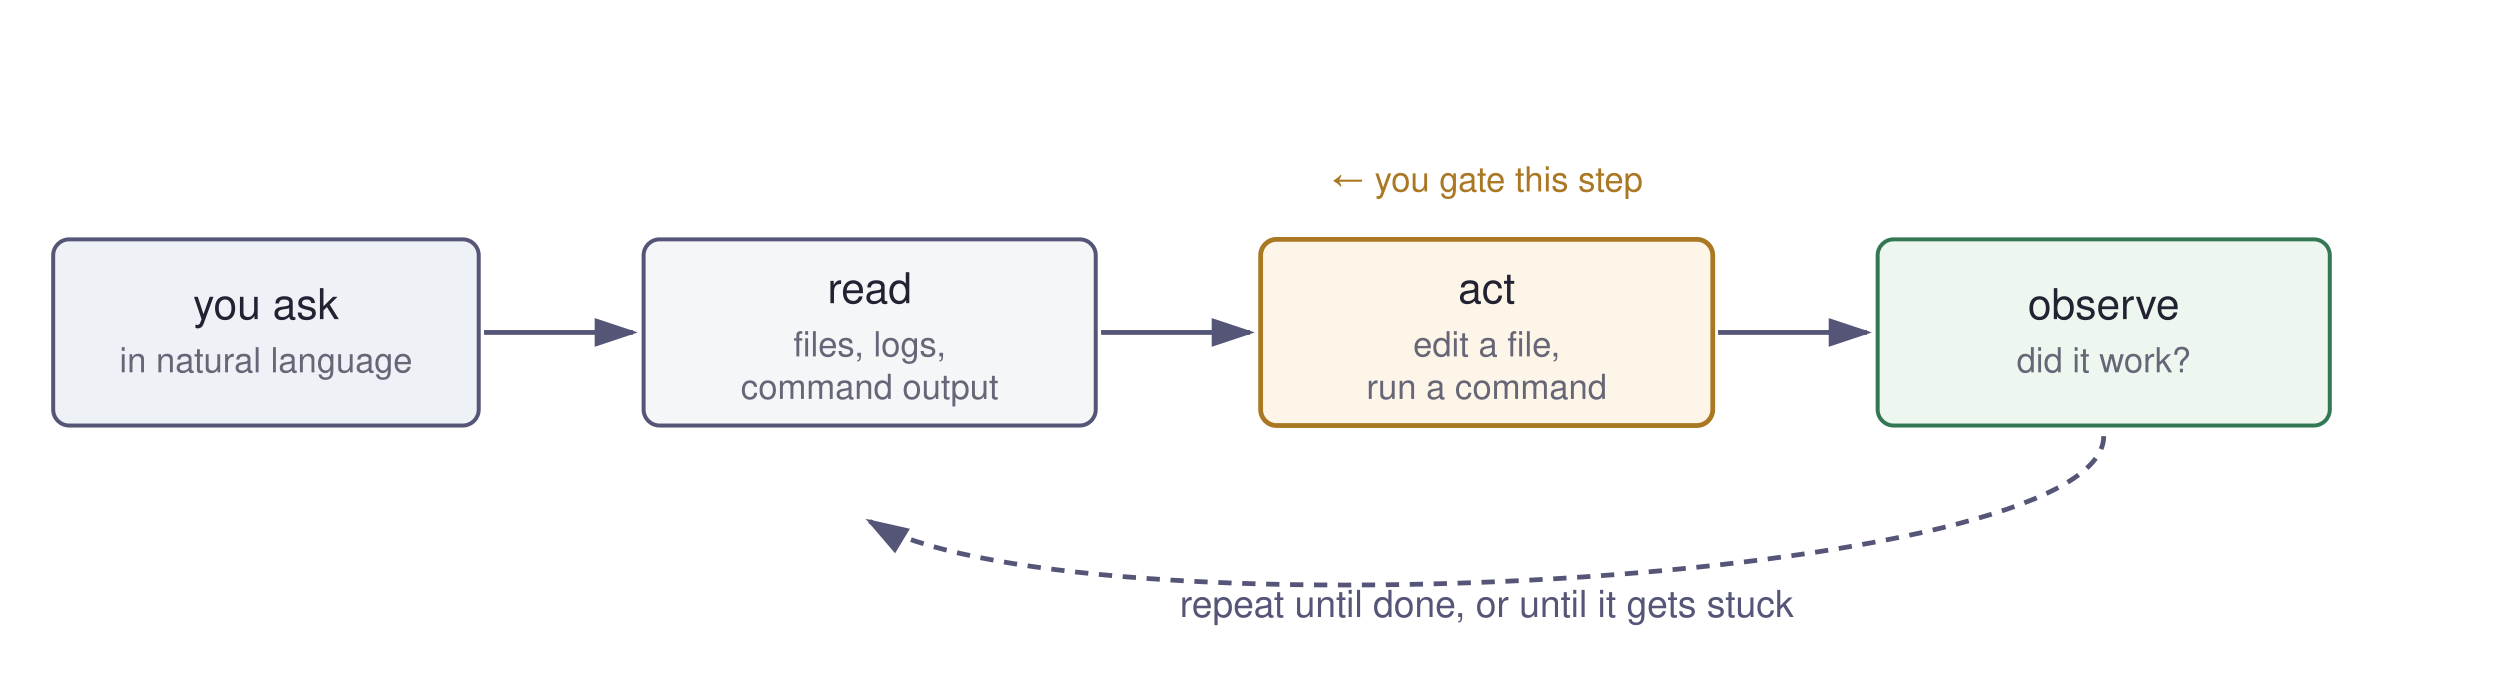
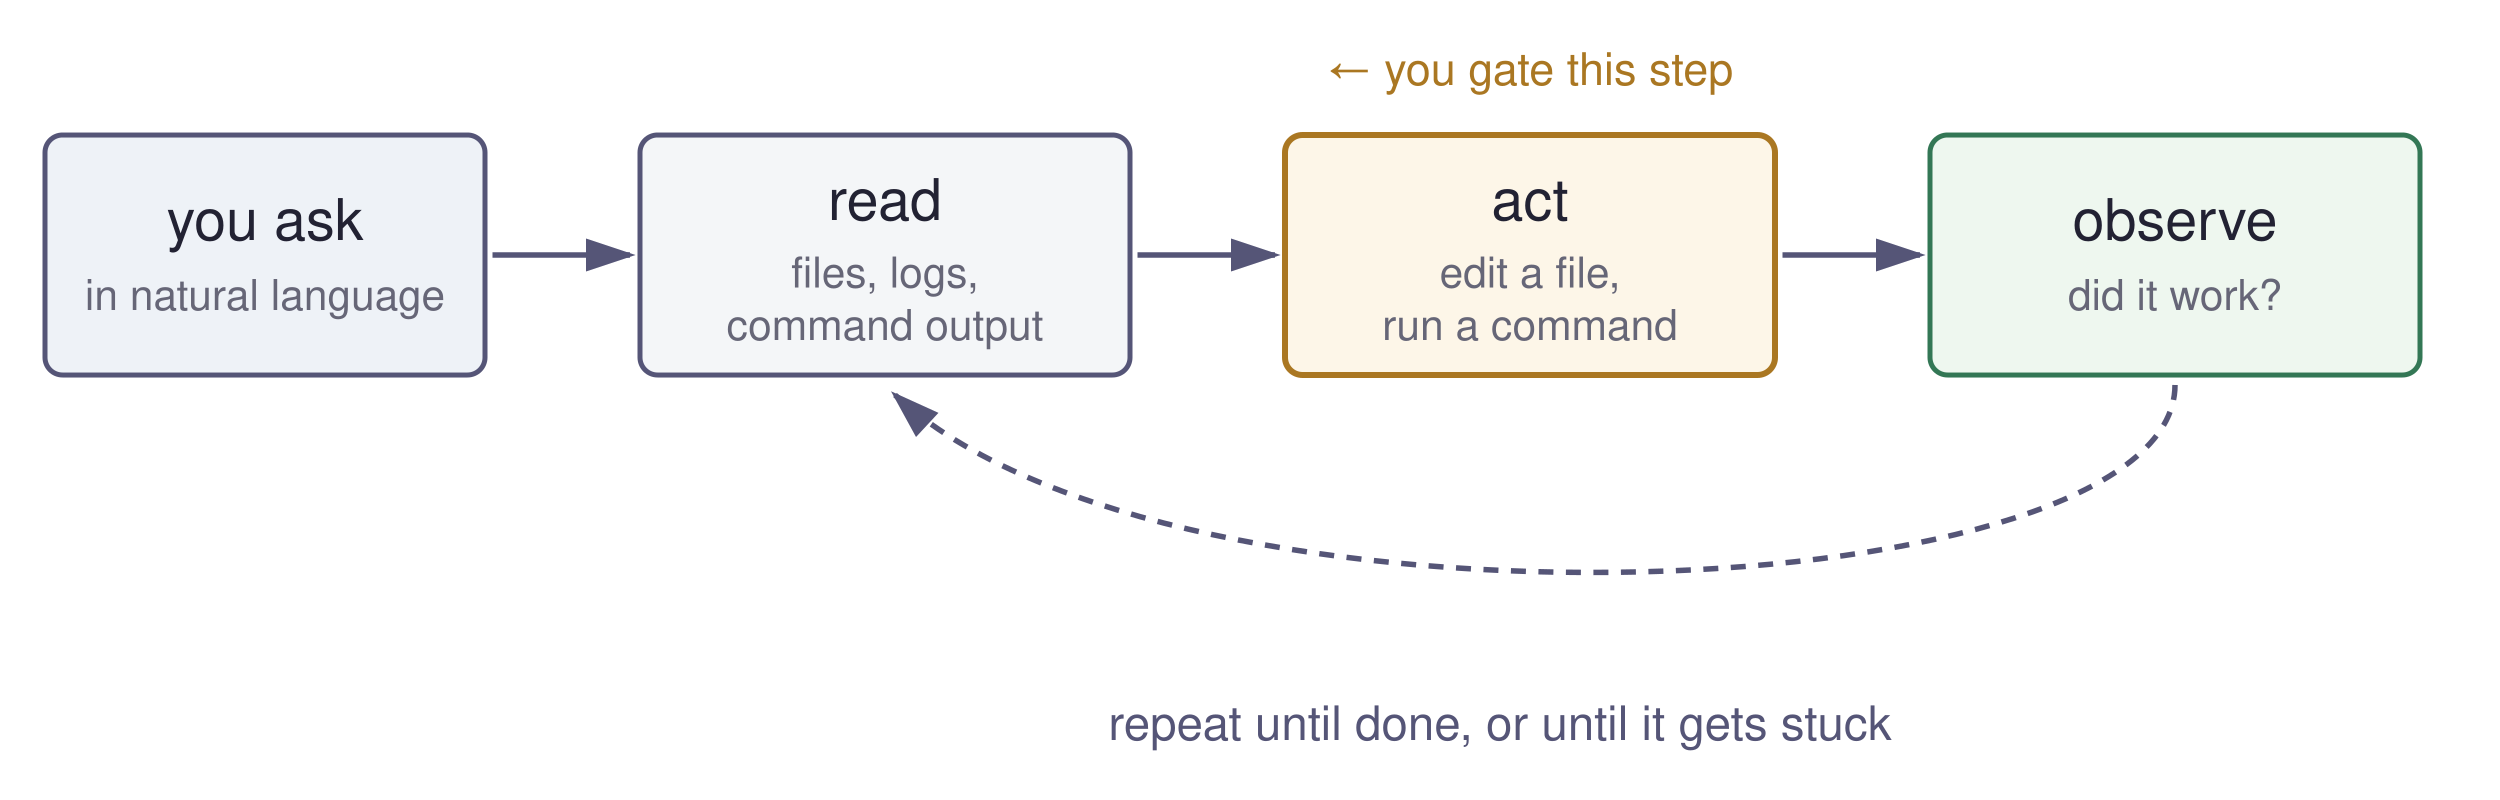
- <svg xmlns="http://www.w3.org/2000/svg" viewBox="0 0 940 260" width="940" height="260" font-family="-apple-system, BlinkMacSystemFont, 'Helvetica Neue', Helvetica, Arial, sans-serif">
+ <svg xmlns="http://www.w3.org/2000/svg" viewBox="0 0 1000 320" width="1000" height="320" font-family="-apple-system, BlinkMacSystemFont, 'Helvetica Neue', Helvetica, Arial, sans-serif">
  <defs>
    <marker id="ar2" markerWidth="9" markerHeight="9" refX="8" refY="3" orient="auto">
      <path d="M0,0 L0,6 L9,3 z" fill="#557" />
    </marker>
  </defs>
-   <rect x="20" y="90" width="160" height="70" rx="6" fill="#eef2f7" stroke="#557" stroke-width="1.5" />
-   <text x="100" y="120" font-size="16" text-anchor="middle" fill="#223">you ask</text>
-   <text x="100" y="140" font-size="13" text-anchor="middle" fill="#667">in natural language</text>
-   <line x1="182" y1="125" x2="238" y2="125" stroke="#557" stroke-width="1.8" marker-end="url(#ar2)" />
-   <rect x="242" y="90" width="170" height="70" rx="6" fill="#f4f6f8" stroke="#557" stroke-width="1.5" />
-   <text x="327" y="114" font-size="16" text-anchor="middle" fill="#223">read</text>
-   <text x="327" y="134" font-size="13" text-anchor="middle" fill="#667">files, logs,</text>
-   <text x="327" y="150" font-size="13" text-anchor="middle" fill="#667">command output</text>
-   <line x1="414" y1="125" x2="470" y2="125" stroke="#557" stroke-width="1.8" marker-end="url(#ar2)" />
-   <rect x="474" y="90" width="170" height="70" rx="6" fill="#fdf6e8" stroke="#a72" stroke-width="1.8" />
-   <text x="559" y="114" font-size="16" text-anchor="middle" fill="#223">act</text>
-   <text x="559" y="134" font-size="13" text-anchor="middle" fill="#667">edit a file,</text>
-   <text x="559" y="150" font-size="13" text-anchor="middle" fill="#667">run a command</text>
-   <line x1="646" y1="125" x2="702" y2="125" stroke="#557" stroke-width="1.8" marker-end="url(#ar2)" />
-   <rect x="706" y="90" width="170" height="70" rx="6" fill="#eef7ef" stroke="#375" stroke-width="1.5" />
-   <text x="791" y="120" font-size="16" text-anchor="middle" fill="#223">observe</text>
-   <text x="791" y="140" font-size="13" text-anchor="middle" fill="#667">did it work?</text>
-   <path d="M791,164 C791,220 400,240 327,196" stroke="#557" stroke-width="1.8" fill="none" stroke-dasharray="5 4" marker-end="url(#ar2)" />
-   <text x="559" y="232" font-size="14" text-anchor="middle" fill="#557">repeat until done, or until it gets stuck</text>
-   <text x="559" y="72" font-size="13" text-anchor="middle" fill="#a72">← you gate this step</text>
+   <g transform="translate(0,-56)">
+     <rect x="18" y="110" width="176" height="96" rx="7" fill="#eef2f7" stroke="#557" stroke-width="2" />
+     <text x="106" y="152" font-size="23" text-anchor="middle" fill="#223">you ask</text>
+     <text x="106" y="180" font-size="17" text-anchor="middle" fill="#667">in natural language</text>
+     <line x1="197" y1="158" x2="252" y2="158" stroke="#557" stroke-width="2.2" marker-end="url(#ar2)" />
+     <rect x="256" y="110" width="196" height="96" rx="7" fill="#f4f6f8" stroke="#557" stroke-width="2" />
+     <text x="354" y="144" font-size="23" text-anchor="middle" fill="#223">read</text>
+     <text x="354" y="171" font-size="17" text-anchor="middle" fill="#667">files, logs,</text>
+     <text x="354" y="192" font-size="17" text-anchor="middle" fill="#667">command output</text>
+     <line x1="455" y1="158" x2="510" y2="158" stroke="#557" stroke-width="2.2" marker-end="url(#ar2)" />
+     <rect x="514" y="110" width="196" height="96" rx="7" fill="#fdf6e8" stroke="#a72" stroke-width="2.4" />
+     <text x="612" y="144" font-size="23" text-anchor="middle" fill="#223">act</text>
+     <text x="612" y="171" font-size="17" text-anchor="middle" fill="#667">edit a file,</text>
+     <text x="612" y="192" font-size="17" text-anchor="middle" fill="#667">run a command</text>
+     <text x="612" y="90" font-size="18" text-anchor="middle" fill="#a72">← you gate this step</text>
+     <line x1="713" y1="158" x2="768" y2="158" stroke="#557" stroke-width="2.2" marker-end="url(#ar2)" />
+     <rect x="772" y="110" width="196" height="96" rx="7" fill="#eef7ef" stroke="#375" stroke-width="2" />
+     <text x="870" y="152" font-size="23" text-anchor="middle" fill="#223">observe</text>
+     <text x="870" y="180" font-size="17" text-anchor="middle" fill="#667">did it work?</text>
+     <path d="M870,210 C870,300 470,318 358,214" stroke="#557" stroke-width="2.2" fill="none" stroke-dasharray="6 5" marker-end="url(#ar2)" />
+     <text x="600" y="352" font-size="19" text-anchor="middle" fill="#557">repeat until done, or until it gets stuck</text>
+   </g>
</svg>
